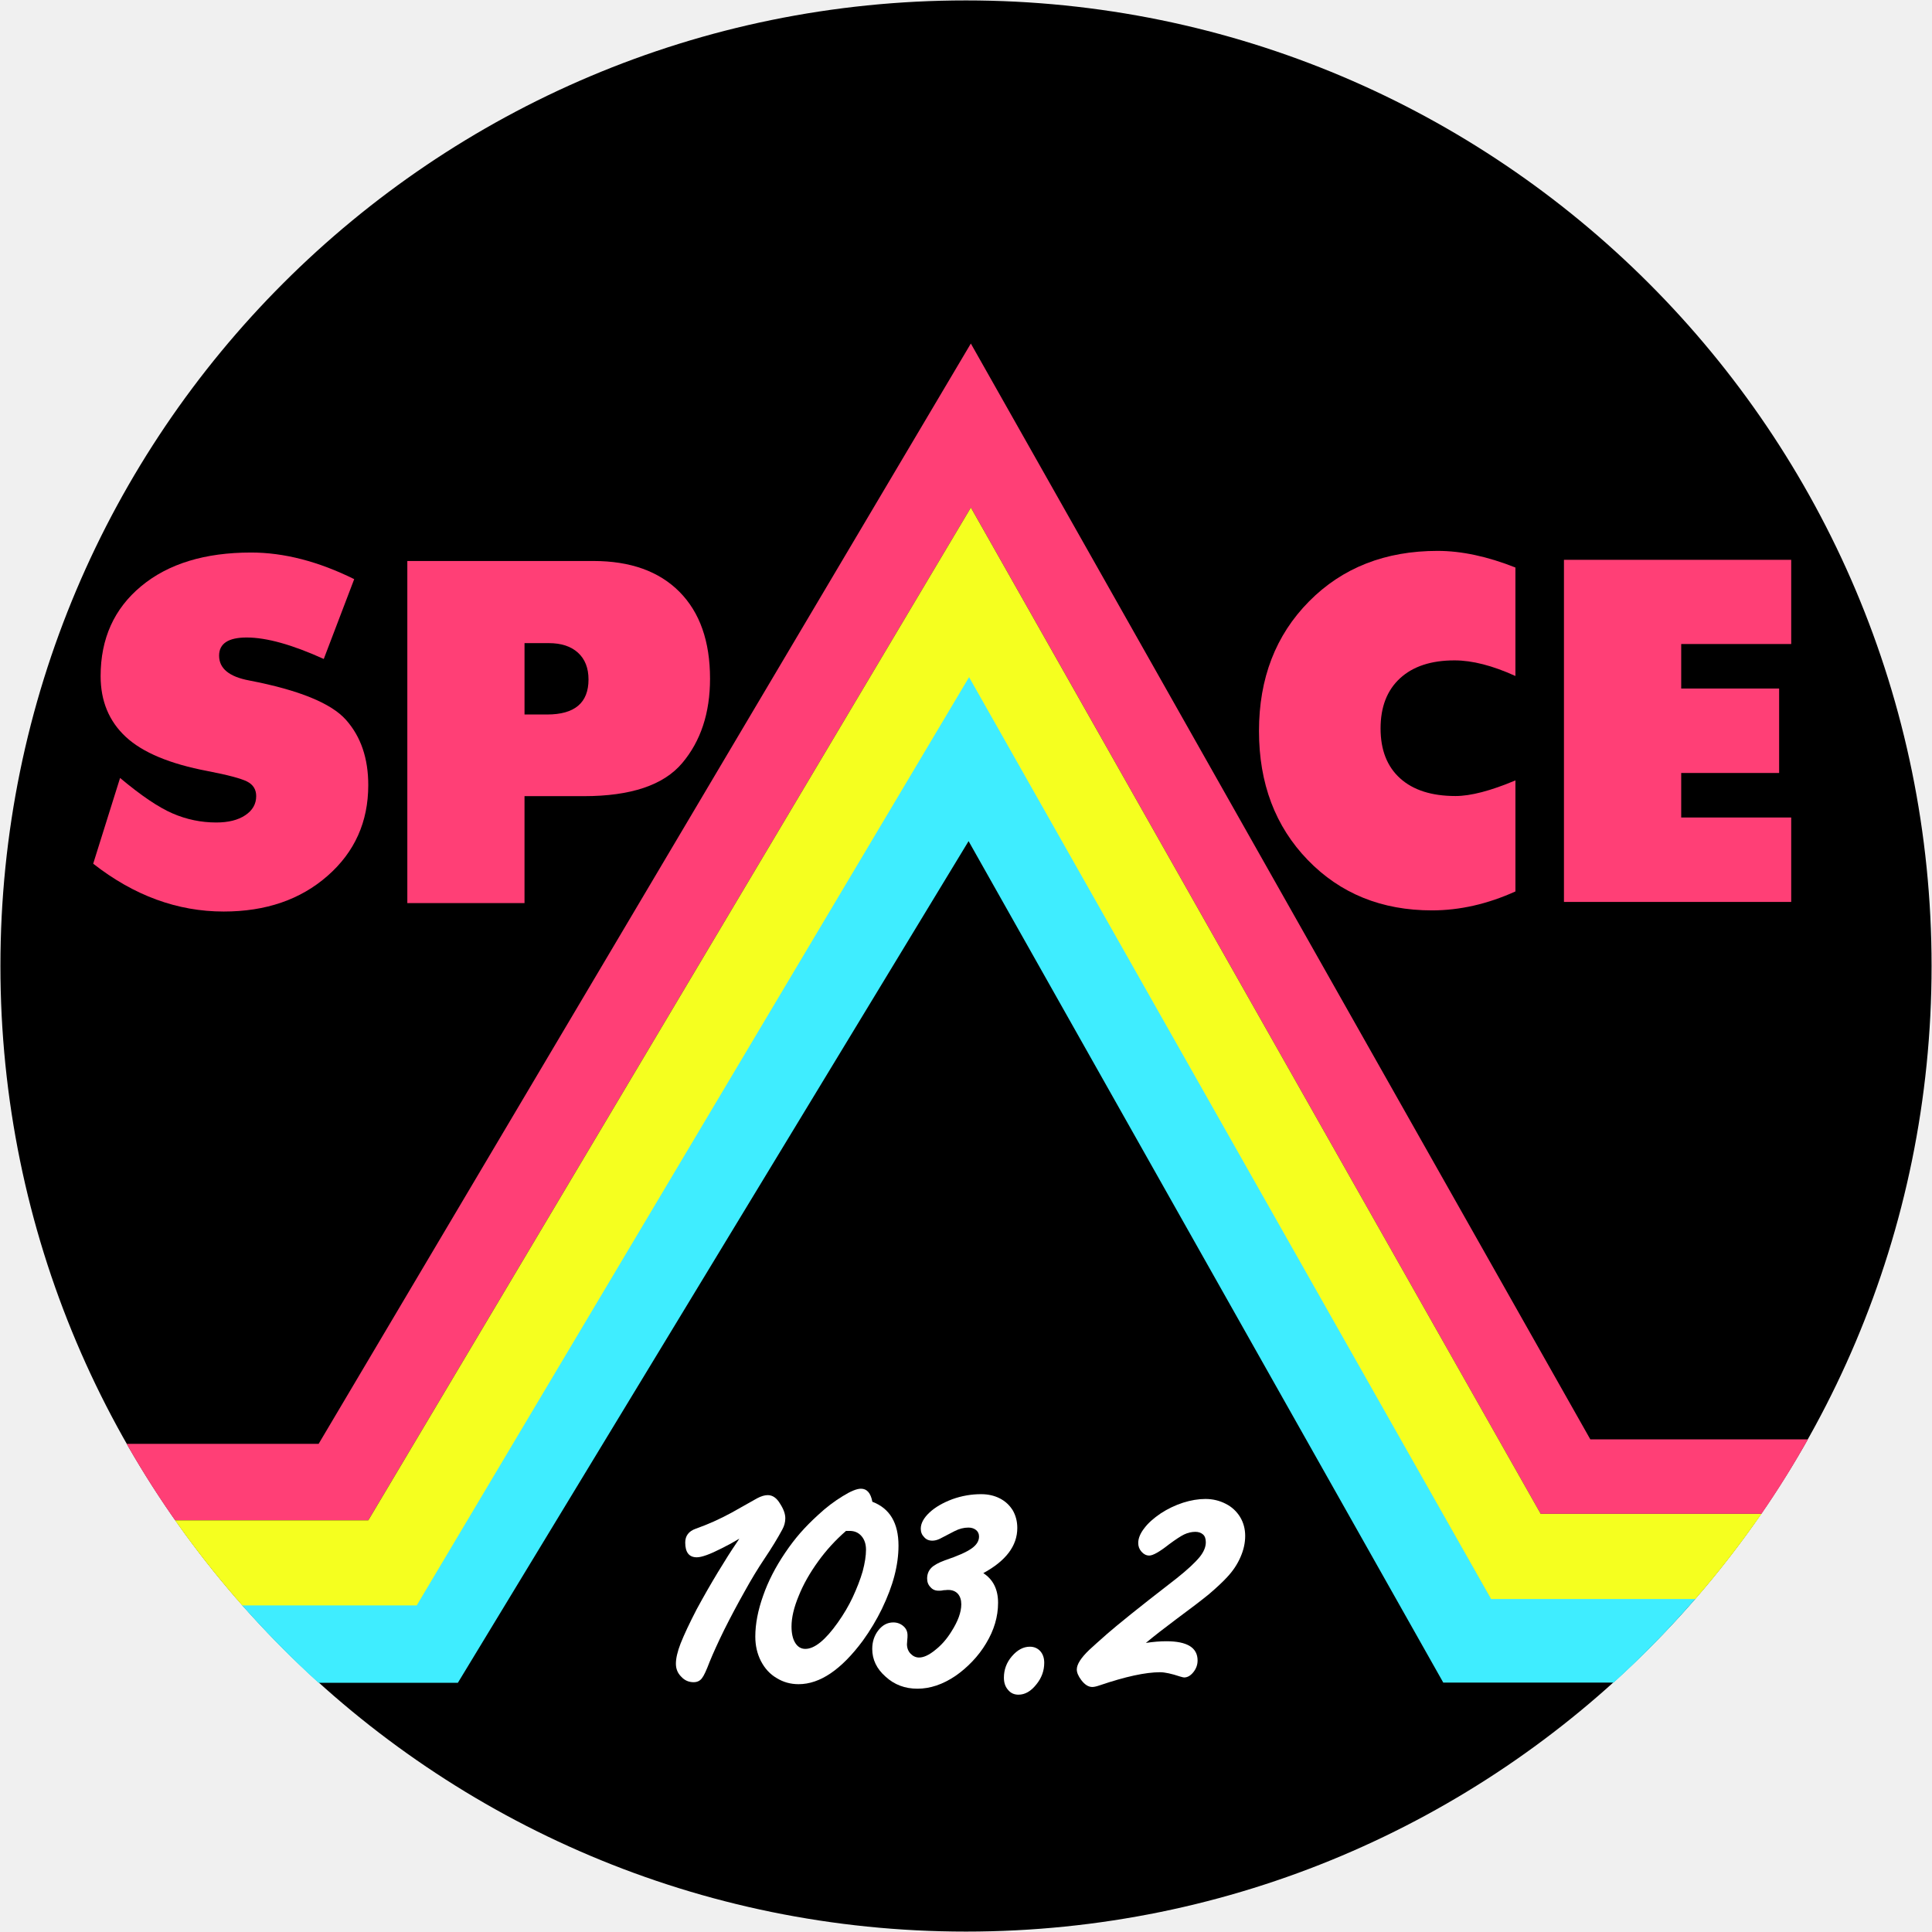
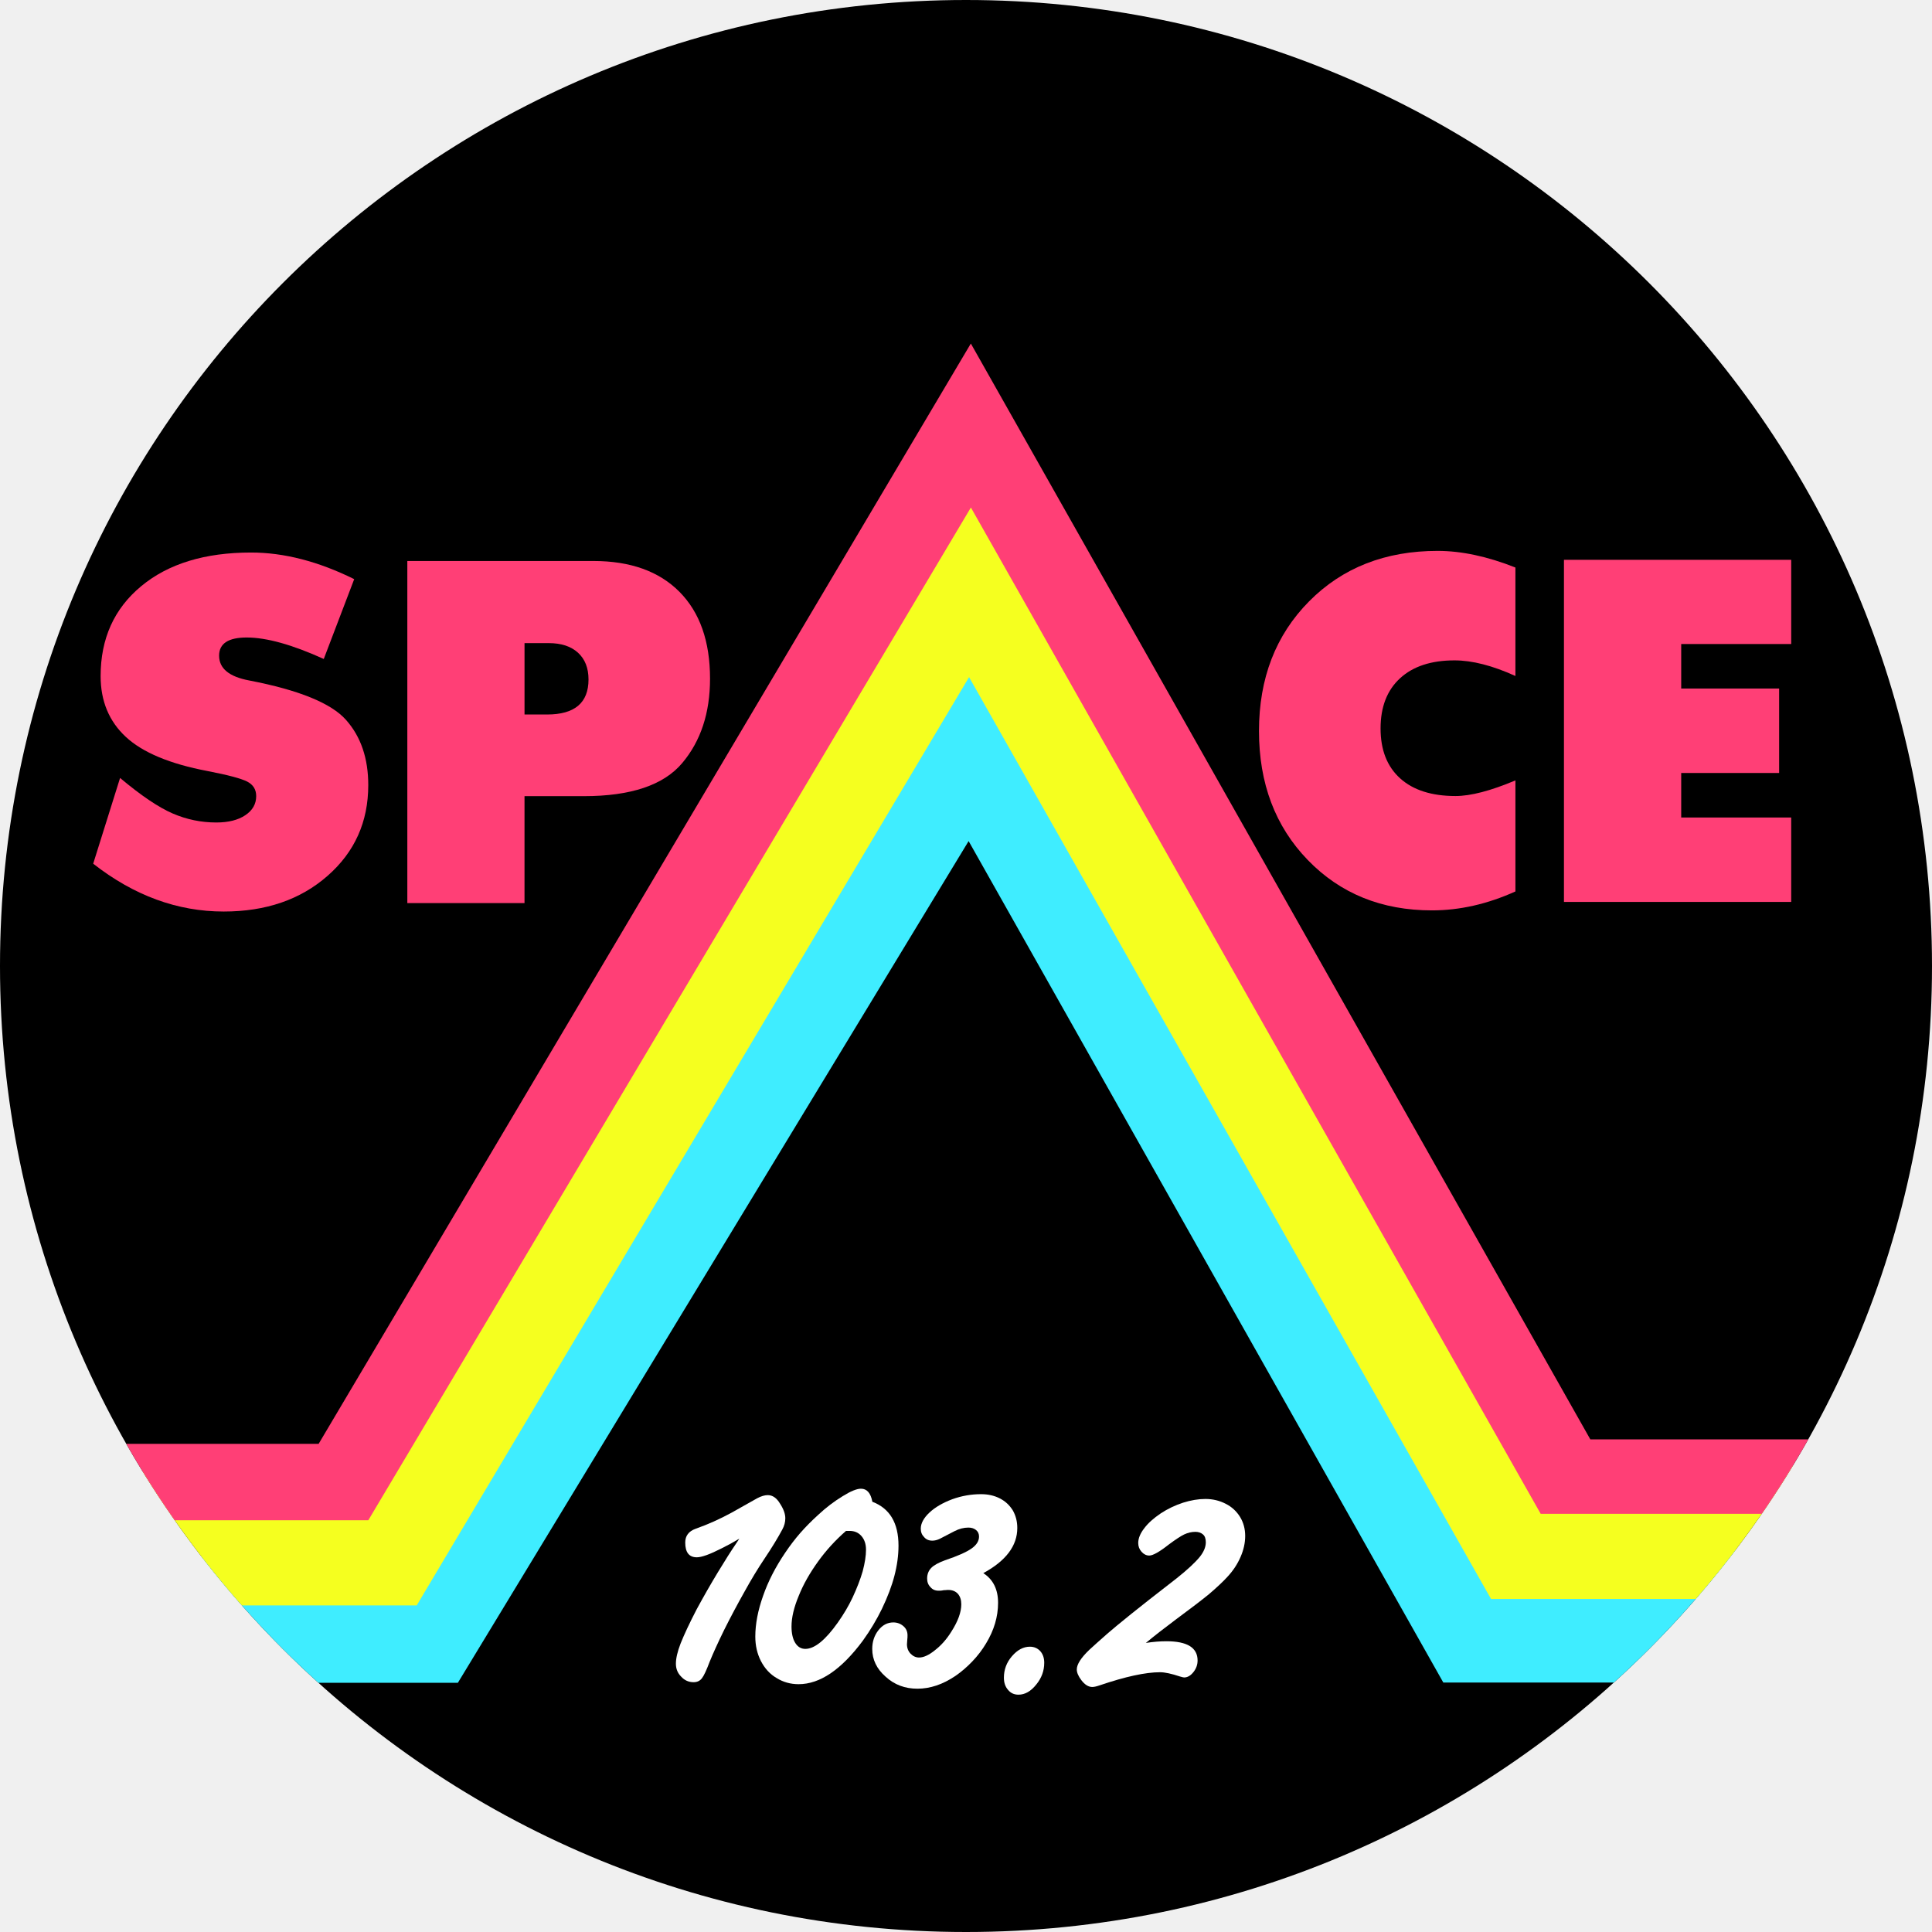
<svg xmlns="http://www.w3.org/2000/svg" enable-background="new 0 0 160 160" version="1.1" viewBox="0 0 160 160" xml:space="preserve">
-   <circle cx="80" cy="80" r="79.965" stroke-linecap="round" stroke-linejoin="round" stroke-width="3.366" />
-   <path d="m30.502 125.9 49.903-83.87 47.187 83.336h18.289c1.339-1.94 2.588-3.945 3.754-6.005l0.075-0.161h-18.007l-51.302-90.75-54.014 91.124h-15.9c1.241 2.175 2.579 4.285 4.011 6.326h16.004z" fill="#ff3f76" />
-   <path d="m140.45 132.36-16.973-0.016-43.229-76.47-45.742 77.003h-14.519c1.991 2.251 4.161 4.472 6.391 6.487h11.539l42.297-69.705 39.312 69.686h14.108c2.396-2.166 4.697-4.546 6.816-6.985z" fill="#3fedff" />
-   <path d="m80.404 42.033-49.902 83.871h-16.004c0.171 0.243 0.343 0.484 0.516 0.725 1.413 1.965 2.913 3.861 4.494 5.688h-2e-3c0.184 0.212 0.367 0.427 0.553 0.637h14.453l45.742-76.877 43.229 76.346h16.922c0.035-0.041 0.07-0.082 0.105-0.123 1.675-1.936 3.257-3.952 4.742-6.043h2e-3c0.209-0.295 0.424-0.589 0.629-0.887h-18.289z" fill="#f5ff1f" />
+   <defs>
+     <clipPath id="clipPath18">
+       <circle cx="80" cy="80" r="80" fill="none" stroke-linecap="round" stroke-linejoin="round" stroke-width="3.366" />
+     </clipPath>
+   </defs>
+   <circle cx="80" cy="80" r="80" stroke-linecap="round" stroke-linejoin="round" stroke-width="3.366" />
+   <g clip-path="url(#clipPath18)">
+     <path d="m123.48 128.34-43.229-76.47-45.742 77.003h-34.506v10.487h37.917l42.297-69.705 39.312 69.686h40.474v-10.985z" clip-path="none" fill="#3fedff" />
+     <path d="m80.405 38.03-49.903 83.874h-30.502v11.049h34.511l45.742-76.877 43.229 76.346h36.518v-11.053h-32.406z" clip-path="none" fill="#f5ff1f" />
+     <path d="m30.502 125.9 49.903-83.87 47.187 83.336h32.408v-6.166h-28.297l-51.302-90.75-54.014 91.124h-26.387v6.326h30.502z" clip-path="none" fill="#ff3f76" />
+   </g>
  <g fill="#FF3F76">
    <path d="m28.656 59.619c-1.229-1.385-3.899-2.472-8.011-3.264-1.667-0.311-2.5-0.996-2.5-2.056 0-1.003 0.763-1.504 2.289-1.504 1.639 0 3.765 0.593 6.379 1.778l2.521-6.611c-2.967-1.468-5.813-2.204-8.54-2.204-3.829 0-6.863 0.929-9.102 2.788-2.24 1.857-3.359 4.339-3.359 7.447 0 2.063 0.696 3.742 2.087 5.033 1.391 1.293 3.648 2.236 6.771 2.829 1.681 0.325 2.772 0.615 3.274 0.869 0.501 0.255 0.752 0.657 0.752 1.208 0 0.65-0.3 1.178-0.9 1.579-0.601 0.403-1.402 0.604-2.406 0.604-1.257 0-2.464-0.25-3.623-0.752-1.159-0.501-2.606-1.479-4.344-2.936l-2.226 7.1c3.375 2.642 6.979 3.962 10.808 3.962 3.489 0 6.356-0.984 8.603-2.957 2.247-1.97 3.369-4.473 3.369-7.511 2e-3 -2.216-0.613-4.018-1.842-5.402z" />
    <path d="m43.438 65.934h4.917c3.885 0 6.598-0.911 8.137-2.733 1.541-1.824 2.31-4.154 2.31-6.995 0-3.092-0.844-5.491-2.532-7.194-1.688-1.701-4.065-2.553-7.131-2.553h-15.406v28.333h9.705v-8.858zm0-12.673h2.014c1.032 0 1.835 0.265 2.416 0.794 0.579 0.53 0.87 1.268 0.87 2.216 0 1.935-1.145 2.901-3.434 2.901h-1.865v-5.911z" />
    <path d="m118.59 75.394c2.29 0 4.593-0.521 6.911-1.568v-9.197c-2.05 0.862-3.702 1.294-4.958 1.294-1.979 0-3.509-0.488-4.59-1.464-1.08-0.974-1.62-2.352-1.62-4.132s0.536-3.164 1.61-4.152c1.073-0.99 2.579-1.485 4.513-1.485 1.469 0 3.151 0.431 5.044 1.293v-8.984c-2.317-0.918-4.466-1.377-6.444-1.377-4.336 0-7.887 1.394-10.647 4.184-2.763 2.791-4.145 6.37-4.145 10.735 0 4.337 1.346 7.896 4.039 10.68 2.692 2.782 6.121 4.173 10.287 4.173z" />
    <polygon points="148.34 67.702 139.23 67.702 139.23 64.015 147.34 64.015 147.34 57.021 139.23 57.021 139.23 53.335 148.34 53.335 148.34 46.362 129.52 46.362 129.52 74.694 148.34 74.694" />
  </g>
  <g fill="#fff">
    <path d="m60.954 127.84 0.278-0.417c-0.495 0.299-0.984 0.567-1.469 0.804-0.969 0.495-1.654 0.742-2.056 0.742-0.64 0-0.959-0.407-0.959-1.222 0-0.557 0.289-0.938 0.866-1.144 1.021-0.361 2.02-0.809 3-1.345l2.087-1.175c0.33-0.175 0.624-0.263 0.881-0.263 0.402 0 0.742 0.237 1.021 0.711 0.288 0.443 0.433 0.845 0.433 1.206 0 0.319-0.083 0.629-0.247 0.928-0.382 0.711-0.876 1.521-1.484 2.427-0.547 0.814-1.093 1.716-1.639 2.706-0.598 1.062-1.16 2.118-1.686 3.169-0.505 1.031-0.907 1.912-1.206 2.644-0.269 0.711-0.479 1.165-0.634 1.361-0.165 0.227-0.397 0.34-0.696 0.34-0.412 0-0.757-0.154-1.036-0.464-0.289-0.288-0.433-0.644-0.433-1.067 0-0.443 0.129-1 0.387-1.669 0.299-0.752 0.742-1.696 1.33-2.83 0.587-1.083 1.177-2.113 1.771-3.093 0.591-0.977 1.089-1.761 1.491-2.349z" />
    <path d="m72.245 124.37c1.443 0.546 2.165 1.758 2.165 3.634 0 0.804-0.114 1.639-0.34 2.504-0.216 0.835-0.562 1.748-1.036 2.737-0.443 0.907-0.969 1.784-1.577 2.629-1.783 2.402-3.556 3.603-5.319 3.603-0.67 0-1.278-0.17-1.824-0.51-0.547-0.319-0.979-0.789-1.299-1.407-0.31-0.608-0.464-1.283-0.464-2.025 0-1.041 0.216-2.17 0.649-3.386 0.412-1.185 1.021-2.371 1.824-3.556 0.402-0.598 0.82-1.144 1.252-1.639 0.433-0.495 0.928-0.995 1.484-1.5 0.639-0.598 1.314-1.113 2.025-1.546 0.66-0.412 1.165-0.619 1.516-0.619 0.496-1e-3 0.81 0.36 0.944 1.081zm-1.886 2.412h-0.294c-0.876 0.763-1.644 1.603-2.304 2.52-0.701 0.969-1.237 1.917-1.608 2.845-0.402 0.958-0.603 1.809-0.603 2.551 0 0.577 0.103 1.031 0.309 1.361s0.484 0.495 0.835 0.495c0.763 0 1.66-0.727 2.69-2.18 0.495-0.701 0.902-1.392 1.222-2.072 0.36-0.773 0.639-1.495 0.835-2.165 0.186-0.701 0.278-1.299 0.278-1.793 0-0.464-0.124-0.84-0.371-1.128-0.247-0.289-0.577-0.434-0.989-0.434z" />
    <path d="m81.434 130.28c0.814 0.526 1.222 1.345 1.222 2.458 0 1.145-0.33 2.263-0.99 3.355-0.319 0.536-0.701 1.036-1.144 1.5s-0.912 0.866-1.407 1.206c-1.041 0.701-2.087 1.052-3.139 1.052-1.031 0-1.907-0.33-2.628-0.99-0.742-0.649-1.113-1.417-1.113-2.304 0-0.598 0.17-1.113 0.51-1.546s0.752-0.649 1.237-0.649c0.319 0 0.598 0.104 0.835 0.31 0.227 0.196 0.34 0.448 0.34 0.757 0 0.155-5e-3 0.258-0.016 0.31-0.021 0.309-0.031 0.448-0.031 0.417 0 0.319 0.098 0.582 0.294 0.788 0.206 0.217 0.443 0.325 0.711 0.325 0.381 0 0.825-0.206 1.33-0.618 0.515-0.402 0.963-0.912 1.345-1.531 0.546-0.855 0.82-1.608 0.82-2.257 0-0.361-0.093-0.649-0.278-0.866-0.196-0.216-0.464-0.325-0.804-0.325h-0.108c-0.031 0.011-0.087 0.016-0.17 0.016-0.031 0-0.069 2e-3 -0.116 8e-3s-0.085 0.013-0.116 0.023c-0.052 0.011-0.149 0.016-0.294 0.016-0.278 0-0.5-0.098-0.665-0.294-0.186-0.186-0.278-0.422-0.278-0.711 0-0.361 0.118-0.66 0.355-0.897 0.217-0.216 0.593-0.422 1.129-0.619 1.041-0.35 1.773-0.675 2.195-0.974 0.412-0.289 0.619-0.619 0.619-0.99 0-0.227-0.083-0.407-0.248-0.541s-0.376-0.201-0.634-0.201c-0.381 0-0.763 0.098-1.144 0.294l-1.222 0.634c-0.216 0.103-0.423 0.155-0.618 0.155-0.289 0-0.516-0.098-0.681-0.294-0.186-0.186-0.278-0.417-0.278-0.696 0-0.443 0.242-0.892 0.727-1.345 0.464-0.433 1.092-0.799 1.886-1.098 0.773-0.278 1.566-0.417 2.381-0.417 0.588 0 1.108 0.119 1.562 0.355 0.443 0.227 0.798 0.557 1.067 0.99 0.247 0.433 0.371 0.917 0.371 1.453 1e-3 1.474-0.938 2.721-2.814 3.741z" />
    <path d="m83.139 138.94c0-0.67 0.221-1.262 0.665-1.778 0.454-0.526 0.948-0.789 1.484-0.789 0.351 0 0.639 0.124 0.866 0.371 0.216 0.247 0.325 0.567 0.325 0.958 0 0.67-0.222 1.273-0.665 1.809-0.443 0.557-0.933 0.835-1.469 0.835-0.361 0-0.649-0.134-0.866-0.402-0.227-0.256-0.34-0.591-0.34-1.004z" />
    <path d="m94.895 136.06c0.608-0.093 1.175-0.139 1.701-0.139 1.722 0 2.583 0.531 2.583 1.592 0 0.351-0.114 0.67-0.34 0.958-0.237 0.299-0.495 0.449-0.773 0.449-0.052 0-0.165-0.026-0.34-0.078-0.711-0.237-1.263-0.355-1.654-0.355-1.206 0-2.871 0.361-4.994 1.083-0.268 0.093-0.474 0.139-0.619 0.139-0.319 0-0.624-0.191-0.912-0.572-0.248-0.33-0.371-0.624-0.371-0.881 0-0.422 0.345-0.964 1.036-1.624 0.299-0.278 0.794-0.721 1.484-1.33 0.402-0.351 1.057-0.892 1.964-1.624 0.711-0.567 1.211-0.964 1.5-1.19 0.845-0.66 1.613-1.258 2.304-1.794 0.866-0.69 1.494-1.273 1.886-1.747 0.34-0.422 0.51-0.83 0.51-1.221 0-0.299-0.077-0.516-0.232-0.649-0.165-0.145-0.376-0.217-0.634-0.217-0.31 0-0.619 0.072-0.928 0.217-0.278 0.134-0.696 0.407-1.252 0.819-0.784 0.618-1.33 0.928-1.639 0.928-0.237 0-0.448-0.103-0.634-0.31-0.186-0.206-0.278-0.448-0.278-0.727 0-0.392 0.17-0.804 0.51-1.237 0.309-0.412 0.763-0.819 1.36-1.222 0.567-0.371 1.18-0.665 1.84-0.881 0.649-0.206 1.268-0.309 1.855-0.309 0.608 0 1.169 0.134 1.685 0.402 0.495 0.248 0.892 0.614 1.191 1.098 0.278 0.464 0.417 0.984 0.417 1.562s-0.129 1.16-0.387 1.747c-0.258 0.598-0.629 1.155-1.113 1.67-0.34 0.371-0.84 0.84-1.5 1.407-0.608 0.495-1.525 1.196-2.752 2.103-0.98 0.731-1.805 1.376-2.474 1.933z" />
  </g>
</svg>
